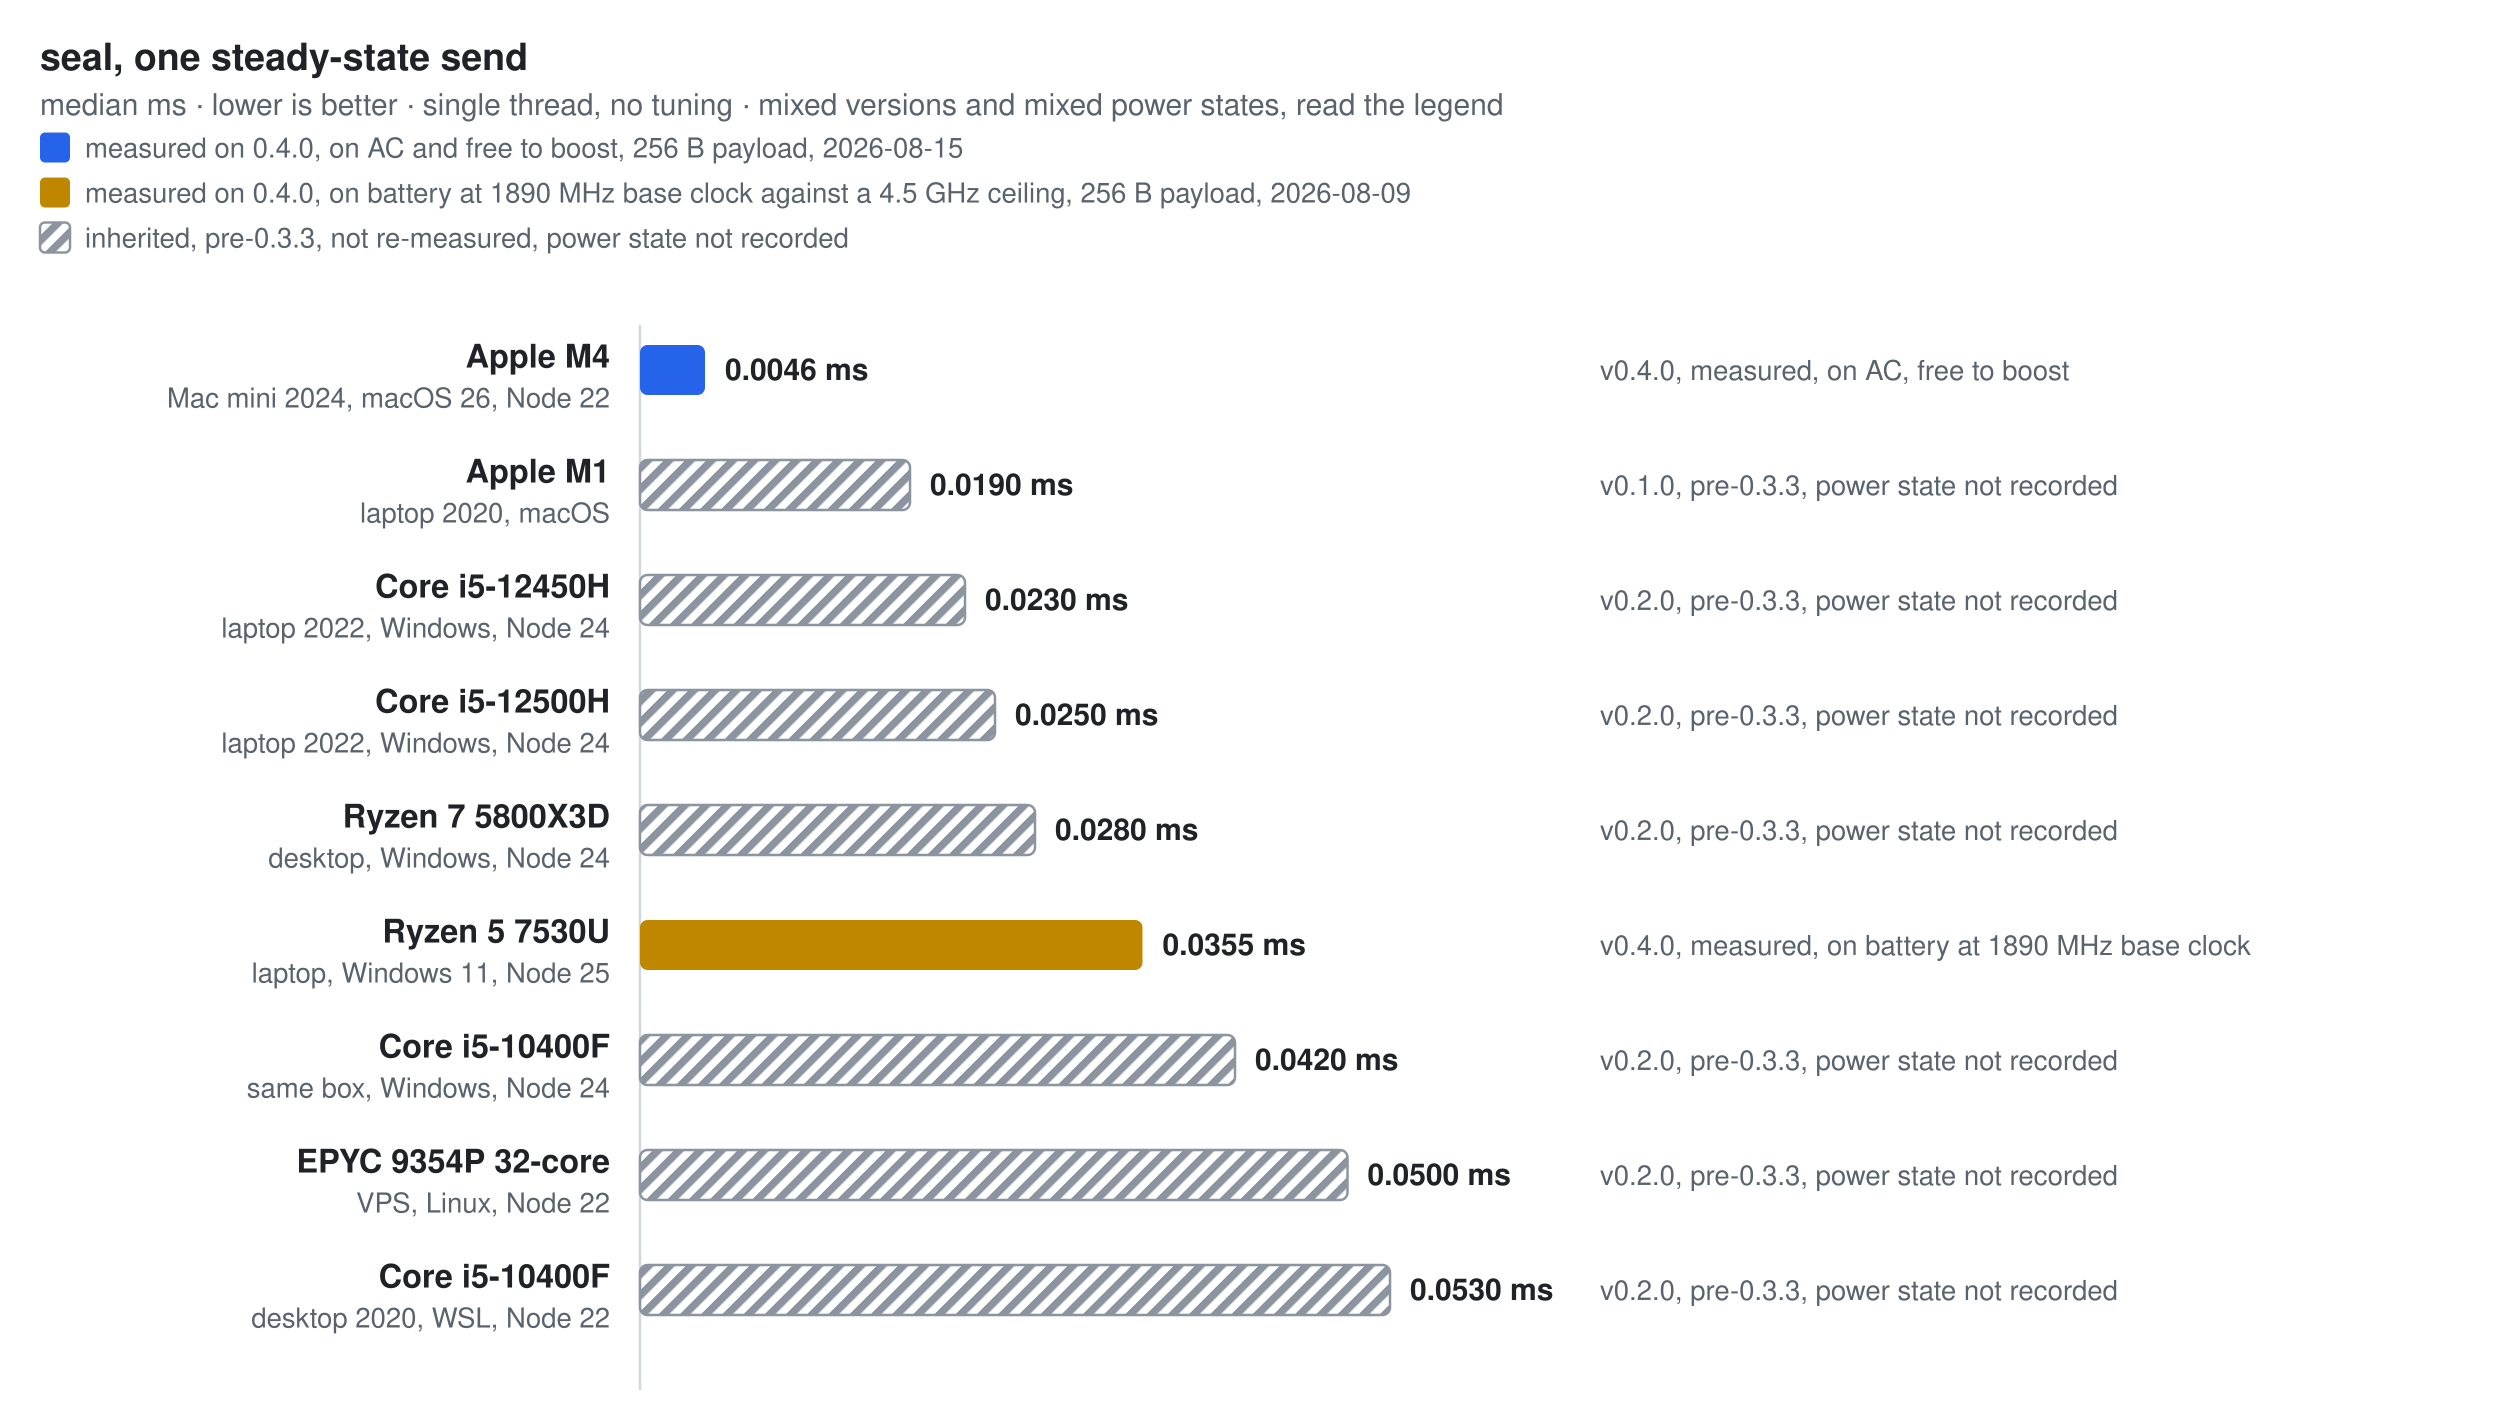
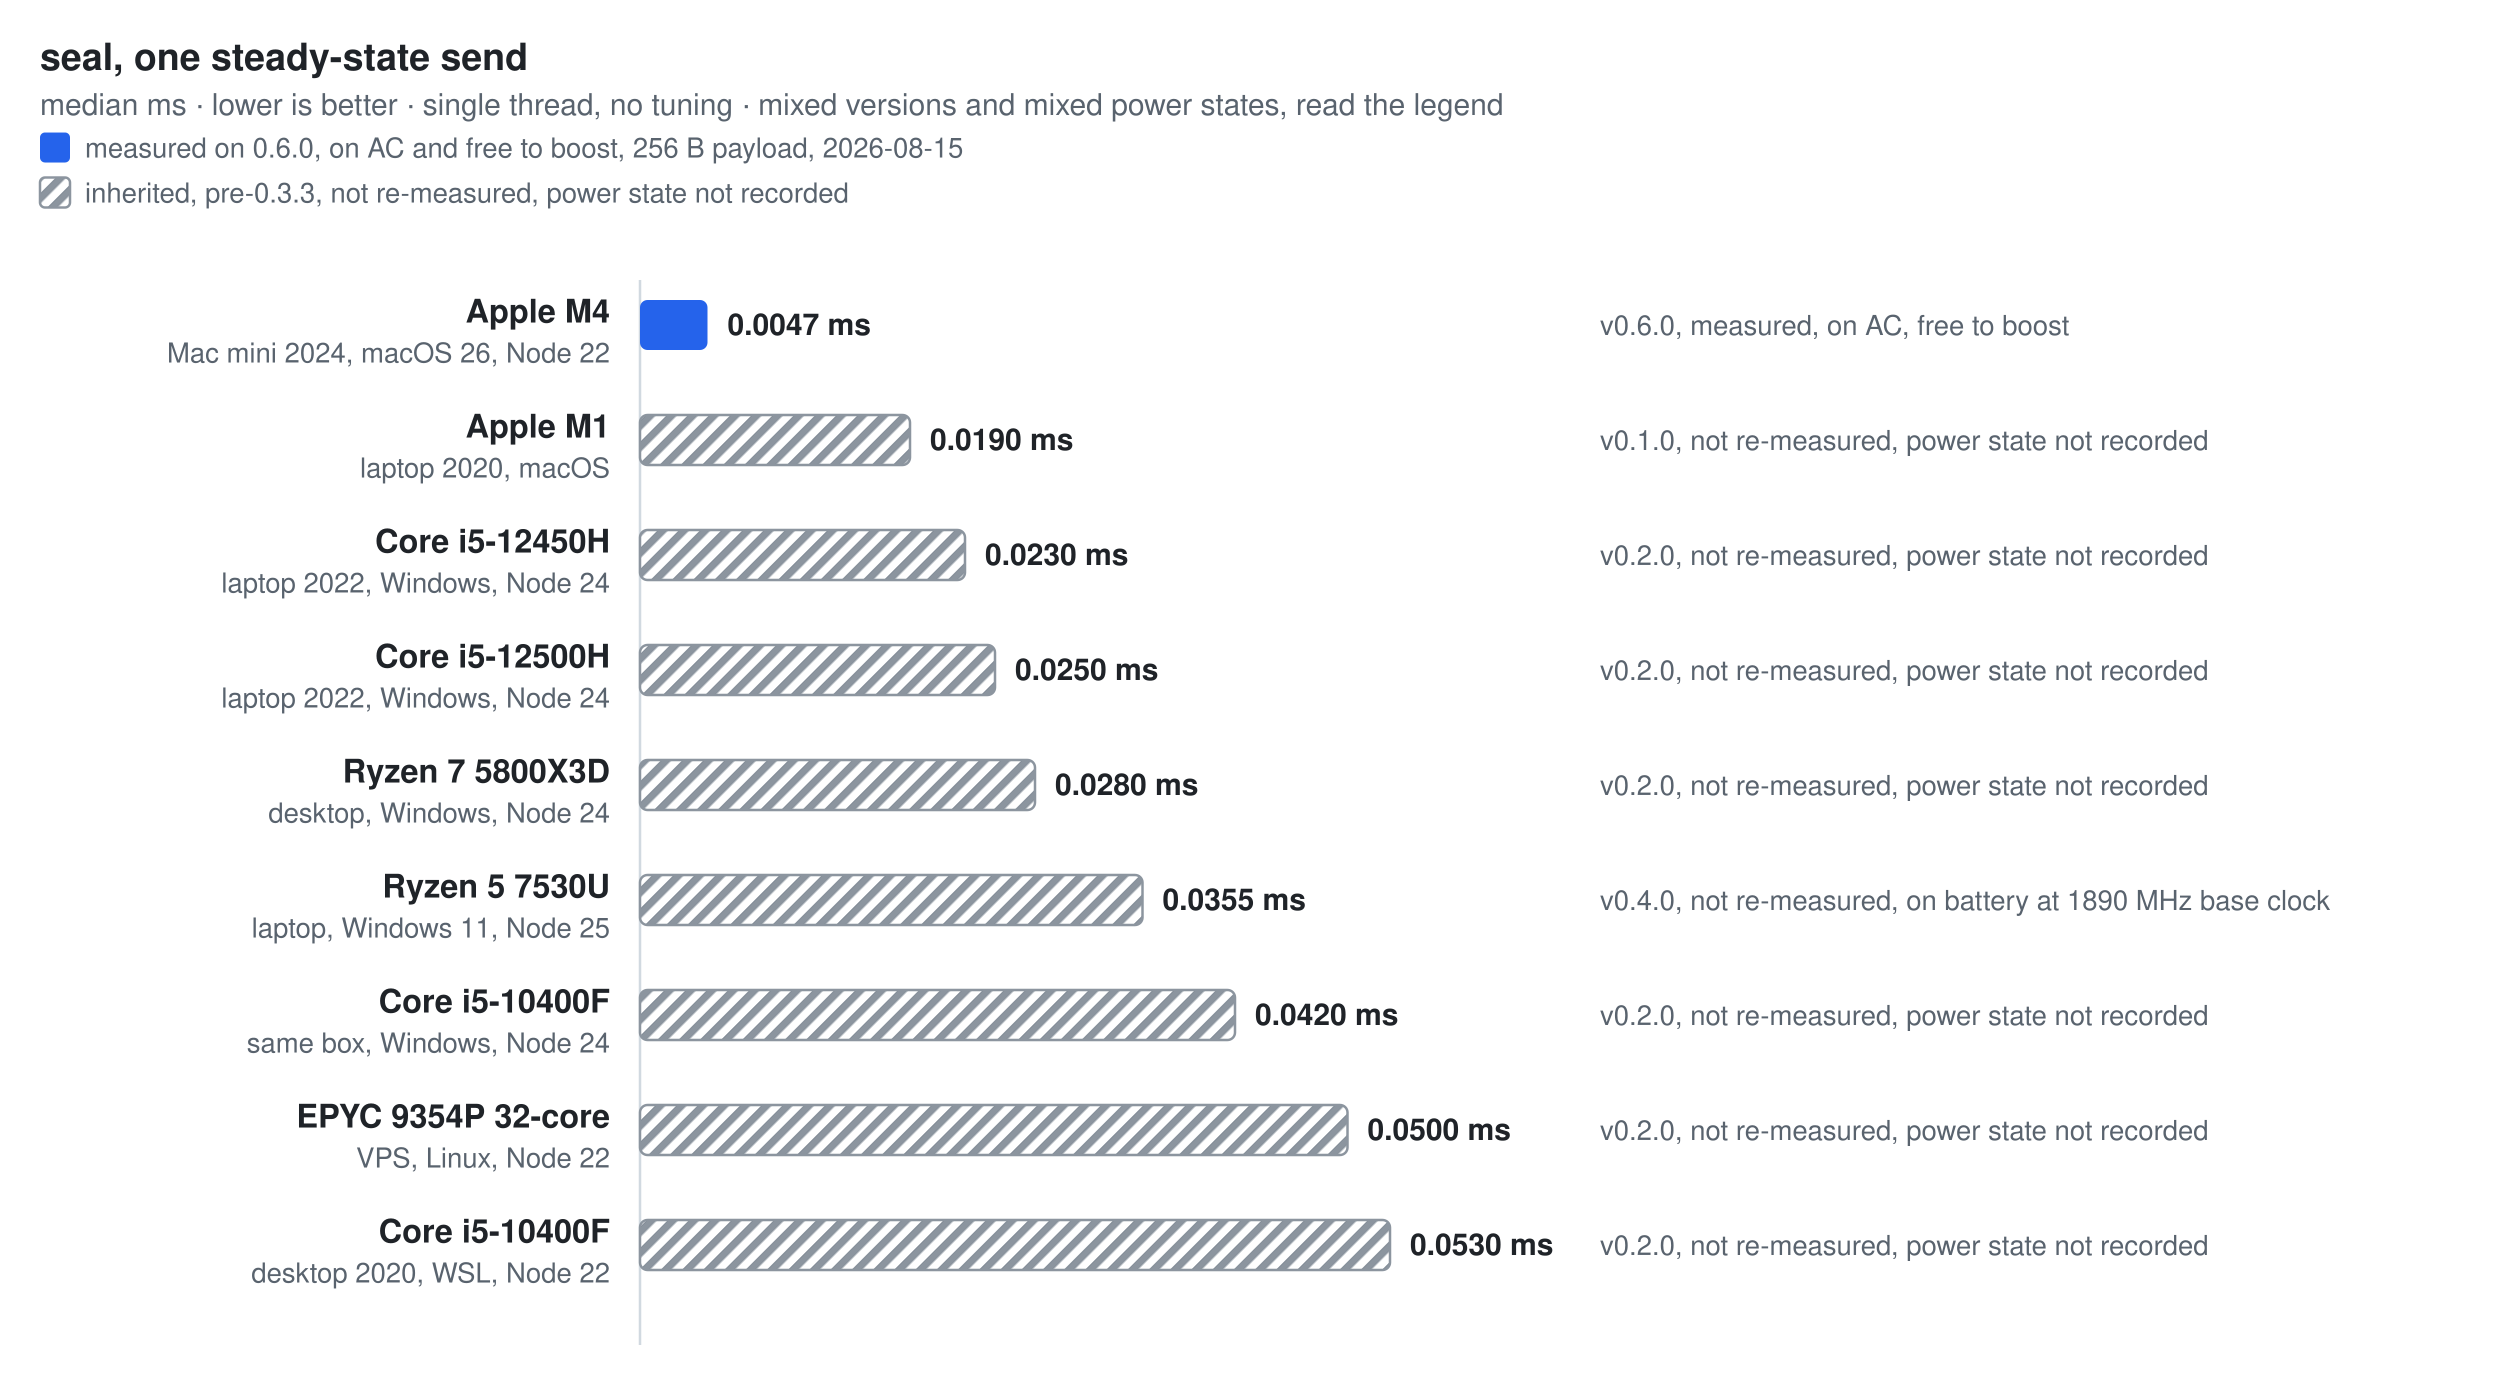
- <svg xmlns="http://www.w3.org/2000/svg" width="1000" height="568" viewBox="0 0 1000 568" role="img" aria-label="seal, one steady-state send, median ms per machine, lower is better: Apple M4 0.0046 (v0.4.0, measured, on AC, free to boost), Apple M1 0.0190 (v0.1.0, pre-0.3.3, power state not recorded), Core i5-12450H 0.0230 (v0.2.0, pre-0.3.3, power state not recorded), Core i5-12500H 0.0250 (v0.2.0, pre-0.3.3, power state not recorded), Ryzen 7 5800X3D 0.0280 (v0.2.0, pre-0.3.3, power state not recorded), Ryzen 5 7530U 0.0355 (v0.4.0, measured, on battery at 1890 MHz base clock), Core i5-10400F 0.0420 (v0.2.0, pre-0.3.3, power state not recorded), EPYC 9354P 32-core 0.0500 (v0.2.0, pre-0.3.3, power state not recorded), Core i5-10400F 0.0530 (v0.2.0, pre-0.3.3, power state not recorded). Only the Apple M4 and Ryzen 5 7530U rows are measured on 0.4.0. The inherited rows recorded neither their payload size nor their power state, so they are not directly comparable to the 256 B measured rows. The measured rows are not comparable to each other either: Apple M4 on AC, free to boost, Ryzen 5 7530U on battery at 1890 MHz base clock, so the distance between them is a power state stacked on a difference in hardware. Absolute milliseconds on the Ryzen 5 7530U row are power-state dependent: it was taken on battery at 1890 MHz base clock against a 4.5 GHz boost ceiling, so the same code on mains power is considerably quicker.">
-   <rect width="1000" height="568" fill="#ffffff" />
+ <svg xmlns="http://www.w3.org/2000/svg" width="1000" height="550" viewBox="0 0 1000 550" role="img" aria-label="seal, one steady-state send, median ms per machine, lower is better: Apple M4 0.0047 (v0.6.0, measured, on AC, free to boost), Apple M1 0.0190 (v0.1.0, not re-measured, power state not recorded), Core i5-12450H 0.0230 (v0.2.0, not re-measured, power state not recorded), Core i5-12500H 0.0250 (v0.2.0, not re-measured, power state not recorded), Ryzen 7 5800X3D 0.0280 (v0.2.0, not re-measured, power state not recorded), Ryzen 5 7530U 0.0355 (v0.4.0, not re-measured, on battery at 1890 MHz base clock), Core i5-10400F 0.0420 (v0.2.0, not re-measured, power state not recorded), EPYC 9354P 32-core 0.0500 (v0.2.0, not re-measured, power state not recorded), Core i5-10400F 0.0530 (v0.2.0, not re-measured, power state not recorded). Only the Apple M4 row is measured on 0.6.0. The inherited rows recorded neither their payload size nor their power state, so they are not directly comparable to the 256 B measured rows. Unlike the handshake, the seal path did not change in 0.6.0: signatures are a per conversation cost, not a per message one.">
+   <rect width="1000" height="550" fill="#ffffff" />
  <defs>
    <pattern id="stale" width="6" height="6" patternUnits="userSpaceOnUse" patternTransform="rotate(45)">
      <rect width="6" height="6" fill="#ffffff" />
      <rect width="3" height="6" fill="#8c959f" />
    </pattern>
  </defs>
  <text x="16" y="28" font-family="-apple-system,BlinkMacSystemFont,'Segoe UI',Helvetica,Arial,sans-serif" font-size="15" font-weight="700" fill="#1f2328">seal, one steady-state send</text>
  <text x="16" y="46" font-family="-apple-system,BlinkMacSystemFont,'Segoe UI',Helvetica,Arial,sans-serif" font-size="12" fill="#59636e">median ms · lower is better · single thread, no tuning · mixed versions and mixed power states, read the legend</text>
  <rect x="16" y="53" width="12" height="12" rx="2" fill="#2563eb" />
-   <text x="34" y="63" font-family="-apple-system,BlinkMacSystemFont,'Segoe UI',Helvetica,Arial,sans-serif" font-size="11" fill="#59636e">measured on 0.4.0, on AC and free to boost, 256 B payload, 2026-08-15</text>
-   <rect x="16" y="71" width="12" height="12" rx="2" fill="#bf8700" />
-   <text x="34" y="81" font-family="-apple-system,BlinkMacSystemFont,'Segoe UI',Helvetica,Arial,sans-serif" font-size="11" fill="#59636e">measured on 0.4.0, on battery at 1890 MHz base clock against a 4.5 GHz ceiling, 256 B payload, 2026-08-09</text>
-   <rect x="16" y="89" width="12" height="12" rx="2" fill="url(#stale)" stroke="#8c959f" stroke-width="1" />
-   <text x="34" y="99" font-family="-apple-system,BlinkMacSystemFont,'Segoe UI',Helvetica,Arial,sans-serif" font-size="11" fill="#59636e">inherited, pre-0.3.3, not re-measured, power state not recorded</text>
-   <line x1="256" y1="130" x2="256" y2="556" stroke="#d1d9e0" stroke-width="1" />
-   <text x="244" y="147" text-anchor="end" font-family="-apple-system,BlinkMacSystemFont,'Segoe UI',Helvetica,Arial,sans-serif" font-size="13" font-weight="600" fill="#1f2328">Apple M4</text>
-   <text x="244" y="163" text-anchor="end" font-family="-apple-system,BlinkMacSystemFont,'Segoe UI',Helvetica,Arial,sans-serif" font-size="11" fill="#59636e">Mac mini 2024, macOS 26, Node 22</text>
-   <rect x="256" y="138" width="26" height="20" rx="3" fill="#2563eb" />
-   <text x="290" y="152" font-family="-apple-system,BlinkMacSystemFont,'Segoe UI',Helvetica,Arial,sans-serif" font-size="12" font-weight="600" fill="#1f2328">0.0046 ms</text>
-   <text x="640" y="152" font-family="-apple-system,BlinkMacSystemFont,'Segoe UI',Helvetica,Arial,sans-serif" font-size="11" fill="#59636e">v0.4.0, measured, on AC, free to boost</text>
-   <text x="244" y="193" text-anchor="end" font-family="-apple-system,BlinkMacSystemFont,'Segoe UI',Helvetica,Arial,sans-serif" font-size="13" font-weight="600" fill="#1f2328">Apple M1</text>
-   <text x="244" y="209" text-anchor="end" font-family="-apple-system,BlinkMacSystemFont,'Segoe UI',Helvetica,Arial,sans-serif" font-size="11" fill="#59636e">laptop 2020, macOS</text>
-   <rect x="256" y="184" width="108" height="20" rx="3" fill="url(#stale)" stroke="#8c959f" stroke-width="1" />
-   <text x="372" y="198" font-family="-apple-system,BlinkMacSystemFont,'Segoe UI',Helvetica,Arial,sans-serif" font-size="12" font-weight="600" fill="#1f2328">0.0190 ms</text>
-   <text x="640" y="198" font-family="-apple-system,BlinkMacSystemFont,'Segoe UI',Helvetica,Arial,sans-serif" font-size="11" fill="#59636e">v0.1.0, pre-0.3.3, power state not recorded</text>
-   <text x="244" y="239" text-anchor="end" font-family="-apple-system,BlinkMacSystemFont,'Segoe UI',Helvetica,Arial,sans-serif" font-size="13" font-weight="600" fill="#1f2328">Core i5-12450H</text>
-   <text x="244" y="255" text-anchor="end" font-family="-apple-system,BlinkMacSystemFont,'Segoe UI',Helvetica,Arial,sans-serif" font-size="11" fill="#59636e">laptop 2022, Windows, Node 24</text>
-   <rect x="256" y="230" width="130" height="20" rx="3" fill="url(#stale)" stroke="#8c959f" stroke-width="1" />
-   <text x="394" y="244" font-family="-apple-system,BlinkMacSystemFont,'Segoe UI',Helvetica,Arial,sans-serif" font-size="12" font-weight="600" fill="#1f2328">0.0230 ms</text>
-   <text x="640" y="244" font-family="-apple-system,BlinkMacSystemFont,'Segoe UI',Helvetica,Arial,sans-serif" font-size="11" fill="#59636e">v0.2.0, pre-0.3.3, power state not recorded</text>
-   <text x="244" y="285" text-anchor="end" font-family="-apple-system,BlinkMacSystemFont,'Segoe UI',Helvetica,Arial,sans-serif" font-size="13" font-weight="600" fill="#1f2328">Core i5-12500H</text>
-   <text x="244" y="301" text-anchor="end" font-family="-apple-system,BlinkMacSystemFont,'Segoe UI',Helvetica,Arial,sans-serif" font-size="11" fill="#59636e">laptop 2022, Windows, Node 24</text>
-   <rect x="256" y="276" width="142" height="20" rx="3" fill="url(#stale)" stroke="#8c959f" stroke-width="1" />
-   <text x="406" y="290" font-family="-apple-system,BlinkMacSystemFont,'Segoe UI',Helvetica,Arial,sans-serif" font-size="12" font-weight="600" fill="#1f2328">0.0250 ms</text>
-   <text x="640" y="290" font-family="-apple-system,BlinkMacSystemFont,'Segoe UI',Helvetica,Arial,sans-serif" font-size="11" fill="#59636e">v0.2.0, pre-0.3.3, power state not recorded</text>
-   <text x="244" y="331" text-anchor="end" font-family="-apple-system,BlinkMacSystemFont,'Segoe UI',Helvetica,Arial,sans-serif" font-size="13" font-weight="600" fill="#1f2328">Ryzen 7 5800X3D</text>
-   <text x="244" y="347" text-anchor="end" font-family="-apple-system,BlinkMacSystemFont,'Segoe UI',Helvetica,Arial,sans-serif" font-size="11" fill="#59636e">desktop, Windows, Node 24</text>
-   <rect x="256" y="322" width="158" height="20" rx="3" fill="url(#stale)" stroke="#8c959f" stroke-width="1" />
-   <text x="422" y="336" font-family="-apple-system,BlinkMacSystemFont,'Segoe UI',Helvetica,Arial,sans-serif" font-size="12" font-weight="600" fill="#1f2328">0.0280 ms</text>
-   <text x="640" y="336" font-family="-apple-system,BlinkMacSystemFont,'Segoe UI',Helvetica,Arial,sans-serif" font-size="11" fill="#59636e">v0.2.0, pre-0.3.3, power state not recorded</text>
-   <text x="244" y="377" text-anchor="end" font-family="-apple-system,BlinkMacSystemFont,'Segoe UI',Helvetica,Arial,sans-serif" font-size="13" font-weight="600" fill="#1f2328">Ryzen 5 7530U</text>
-   <text x="244" y="393" text-anchor="end" font-family="-apple-system,BlinkMacSystemFont,'Segoe UI',Helvetica,Arial,sans-serif" font-size="11" fill="#59636e">laptop, Windows 11, Node 25</text>
-   <rect x="256" y="368" width="201" height="20" rx="3" fill="#bf8700" />
-   <text x="465" y="382" font-family="-apple-system,BlinkMacSystemFont,'Segoe UI',Helvetica,Arial,sans-serif" font-size="12" font-weight="600" fill="#1f2328">0.0355 ms</text>
-   <text x="640" y="382" font-family="-apple-system,BlinkMacSystemFont,'Segoe UI',Helvetica,Arial,sans-serif" font-size="11" fill="#59636e">v0.4.0, measured, on battery at 1890 MHz base clock</text>
-   <text x="244" y="423" text-anchor="end" font-family="-apple-system,BlinkMacSystemFont,'Segoe UI',Helvetica,Arial,sans-serif" font-size="13" font-weight="600" fill="#1f2328">Core i5-10400F</text>
-   <text x="244" y="439" text-anchor="end" font-family="-apple-system,BlinkMacSystemFont,'Segoe UI',Helvetica,Arial,sans-serif" font-size="11" fill="#59636e">same box, Windows, Node 24</text>
-   <rect x="256" y="414" width="238" height="20" rx="3" fill="url(#stale)" stroke="#8c959f" stroke-width="1" />
-   <text x="502" y="428" font-family="-apple-system,BlinkMacSystemFont,'Segoe UI',Helvetica,Arial,sans-serif" font-size="12" font-weight="600" fill="#1f2328">0.0420 ms</text>
-   <text x="640" y="428" font-family="-apple-system,BlinkMacSystemFont,'Segoe UI',Helvetica,Arial,sans-serif" font-size="11" fill="#59636e">v0.2.0, pre-0.3.3, power state not recorded</text>
-   <text x="244" y="469" text-anchor="end" font-family="-apple-system,BlinkMacSystemFont,'Segoe UI',Helvetica,Arial,sans-serif" font-size="13" font-weight="600" fill="#1f2328">EPYC 9354P 32-core</text>
-   <text x="244" y="485" text-anchor="end" font-family="-apple-system,BlinkMacSystemFont,'Segoe UI',Helvetica,Arial,sans-serif" font-size="11" fill="#59636e">VPS, Linux, Node 22</text>
-   <rect x="256" y="460" width="283" height="20" rx="3" fill="url(#stale)" stroke="#8c959f" stroke-width="1" />
-   <text x="547" y="474" font-family="-apple-system,BlinkMacSystemFont,'Segoe UI',Helvetica,Arial,sans-serif" font-size="12" font-weight="600" fill="#1f2328">0.0500 ms</text>
-   <text x="640" y="474" font-family="-apple-system,BlinkMacSystemFont,'Segoe UI',Helvetica,Arial,sans-serif" font-size="11" fill="#59636e">v0.2.0, pre-0.3.3, power state not recorded</text>
-   <text x="244" y="515" text-anchor="end" font-family="-apple-system,BlinkMacSystemFont,'Segoe UI',Helvetica,Arial,sans-serif" font-size="13" font-weight="600" fill="#1f2328">Core i5-10400F</text>
-   <text x="244" y="531" text-anchor="end" font-family="-apple-system,BlinkMacSystemFont,'Segoe UI',Helvetica,Arial,sans-serif" font-size="11" fill="#59636e">desktop 2020, WSL, Node 22</text>
-   <rect x="256" y="506" width="300" height="20" rx="3" fill="url(#stale)" stroke="#8c959f" stroke-width="1" />
-   <text x="564" y="520" font-family="-apple-system,BlinkMacSystemFont,'Segoe UI',Helvetica,Arial,sans-serif" font-size="12" font-weight="600" fill="#1f2328">0.0530 ms</text>
-   <text x="640" y="520" font-family="-apple-system,BlinkMacSystemFont,'Segoe UI',Helvetica,Arial,sans-serif" font-size="11" fill="#59636e">v0.2.0, pre-0.3.3, power state not recorded</text>
+   <text x="34" y="63" font-family="-apple-system,BlinkMacSystemFont,'Segoe UI',Helvetica,Arial,sans-serif" font-size="11" fill="#59636e">measured on 0.6.0, on AC and free to boost, 256 B payload, 2026-08-15</text>
+   <rect x="16" y="71" width="12" height="12" rx="2" fill="url(#stale)" stroke="#8c959f" stroke-width="1" />
+   <text x="34" y="81" font-family="-apple-system,BlinkMacSystemFont,'Segoe UI',Helvetica,Arial,sans-serif" font-size="11" fill="#59636e">inherited, pre-0.3.3, not re-measured, power state not recorded</text>
+   <line x1="256" y1="112" x2="256" y2="538" stroke="#d1d9e0" stroke-width="1" />
+   <text x="244" y="129" text-anchor="end" font-family="-apple-system,BlinkMacSystemFont,'Segoe UI',Helvetica,Arial,sans-serif" font-size="13" font-weight="600" fill="#1f2328">Apple M4</text>
+   <text x="244" y="145" text-anchor="end" font-family="-apple-system,BlinkMacSystemFont,'Segoe UI',Helvetica,Arial,sans-serif" font-size="11" fill="#59636e">Mac mini 2024, macOS 26, Node 22</text>
+   <rect x="256" y="120" width="27" height="20" rx="3" fill="#2563eb" />
+   <text x="291" y="134" font-family="-apple-system,BlinkMacSystemFont,'Segoe UI',Helvetica,Arial,sans-serif" font-size="12" font-weight="600" fill="#1f2328">0.0047 ms</text>
+   <text x="640" y="134" font-family="-apple-system,BlinkMacSystemFont,'Segoe UI',Helvetica,Arial,sans-serif" font-size="11" fill="#59636e">v0.6.0, measured, on AC, free to boost</text>
+   <text x="244" y="175" text-anchor="end" font-family="-apple-system,BlinkMacSystemFont,'Segoe UI',Helvetica,Arial,sans-serif" font-size="13" font-weight="600" fill="#1f2328">Apple M1</text>
+   <text x="244" y="191" text-anchor="end" font-family="-apple-system,BlinkMacSystemFont,'Segoe UI',Helvetica,Arial,sans-serif" font-size="11" fill="#59636e">laptop 2020, macOS</text>
+   <rect x="256" y="166" width="108" height="20" rx="3" fill="url(#stale)" stroke="#8c959f" stroke-width="1" />
+   <text x="372" y="180" font-family="-apple-system,BlinkMacSystemFont,'Segoe UI',Helvetica,Arial,sans-serif" font-size="12" font-weight="600" fill="#1f2328">0.0190 ms</text>
+   <text x="640" y="180" font-family="-apple-system,BlinkMacSystemFont,'Segoe UI',Helvetica,Arial,sans-serif" font-size="11" fill="#59636e">v0.1.0, not re-measured, power state not recorded</text>
+   <text x="244" y="221" text-anchor="end" font-family="-apple-system,BlinkMacSystemFont,'Segoe UI',Helvetica,Arial,sans-serif" font-size="13" font-weight="600" fill="#1f2328">Core i5-12450H</text>
+   <text x="244" y="237" text-anchor="end" font-family="-apple-system,BlinkMacSystemFont,'Segoe UI',Helvetica,Arial,sans-serif" font-size="11" fill="#59636e">laptop 2022, Windows, Node 24</text>
+   <rect x="256" y="212" width="130" height="20" rx="3" fill="url(#stale)" stroke="#8c959f" stroke-width="1" />
+   <text x="394" y="226" font-family="-apple-system,BlinkMacSystemFont,'Segoe UI',Helvetica,Arial,sans-serif" font-size="12" font-weight="600" fill="#1f2328">0.0230 ms</text>
+   <text x="640" y="226" font-family="-apple-system,BlinkMacSystemFont,'Segoe UI',Helvetica,Arial,sans-serif" font-size="11" fill="#59636e">v0.2.0, not re-measured, power state not recorded</text>
+   <text x="244" y="267" text-anchor="end" font-family="-apple-system,BlinkMacSystemFont,'Segoe UI',Helvetica,Arial,sans-serif" font-size="13" font-weight="600" fill="#1f2328">Core i5-12500H</text>
+   <text x="244" y="283" text-anchor="end" font-family="-apple-system,BlinkMacSystemFont,'Segoe UI',Helvetica,Arial,sans-serif" font-size="11" fill="#59636e">laptop 2022, Windows, Node 24</text>
+   <rect x="256" y="258" width="142" height="20" rx="3" fill="url(#stale)" stroke="#8c959f" stroke-width="1" />
+   <text x="406" y="272" font-family="-apple-system,BlinkMacSystemFont,'Segoe UI',Helvetica,Arial,sans-serif" font-size="12" font-weight="600" fill="#1f2328">0.0250 ms</text>
+   <text x="640" y="272" font-family="-apple-system,BlinkMacSystemFont,'Segoe UI',Helvetica,Arial,sans-serif" font-size="11" fill="#59636e">v0.2.0, not re-measured, power state not recorded</text>
+   <text x="244" y="313" text-anchor="end" font-family="-apple-system,BlinkMacSystemFont,'Segoe UI',Helvetica,Arial,sans-serif" font-size="13" font-weight="600" fill="#1f2328">Ryzen 7 5800X3D</text>
+   <text x="244" y="329" text-anchor="end" font-family="-apple-system,BlinkMacSystemFont,'Segoe UI',Helvetica,Arial,sans-serif" font-size="11" fill="#59636e">desktop, Windows, Node 24</text>
+   <rect x="256" y="304" width="158" height="20" rx="3" fill="url(#stale)" stroke="#8c959f" stroke-width="1" />
+   <text x="422" y="318" font-family="-apple-system,BlinkMacSystemFont,'Segoe UI',Helvetica,Arial,sans-serif" font-size="12" font-weight="600" fill="#1f2328">0.0280 ms</text>
+   <text x="640" y="318" font-family="-apple-system,BlinkMacSystemFont,'Segoe UI',Helvetica,Arial,sans-serif" font-size="11" fill="#59636e">v0.2.0, not re-measured, power state not recorded</text>
+   <text x="244" y="359" text-anchor="end" font-family="-apple-system,BlinkMacSystemFont,'Segoe UI',Helvetica,Arial,sans-serif" font-size="13" font-weight="600" fill="#1f2328">Ryzen 5 7530U</text>
+   <text x="244" y="375" text-anchor="end" font-family="-apple-system,BlinkMacSystemFont,'Segoe UI',Helvetica,Arial,sans-serif" font-size="11" fill="#59636e">laptop, Windows 11, Node 25</text>
+   <rect x="256" y="350" width="201" height="20" rx="3" fill="url(#stale)" stroke="#8c959f" stroke-width="1" />
+   <text x="465" y="364" font-family="-apple-system,BlinkMacSystemFont,'Segoe UI',Helvetica,Arial,sans-serif" font-size="12" font-weight="600" fill="#1f2328">0.0355 ms</text>
+   <text x="640" y="364" font-family="-apple-system,BlinkMacSystemFont,'Segoe UI',Helvetica,Arial,sans-serif" font-size="11" fill="#59636e">v0.4.0, not re-measured, on battery at 1890 MHz base clock</text>
+   <text x="244" y="405" text-anchor="end" font-family="-apple-system,BlinkMacSystemFont,'Segoe UI',Helvetica,Arial,sans-serif" font-size="13" font-weight="600" fill="#1f2328">Core i5-10400F</text>
+   <text x="244" y="421" text-anchor="end" font-family="-apple-system,BlinkMacSystemFont,'Segoe UI',Helvetica,Arial,sans-serif" font-size="11" fill="#59636e">same box, Windows, Node 24</text>
+   <rect x="256" y="396" width="238" height="20" rx="3" fill="url(#stale)" stroke="#8c959f" stroke-width="1" />
+   <text x="502" y="410" font-family="-apple-system,BlinkMacSystemFont,'Segoe UI',Helvetica,Arial,sans-serif" font-size="12" font-weight="600" fill="#1f2328">0.0420 ms</text>
+   <text x="640" y="410" font-family="-apple-system,BlinkMacSystemFont,'Segoe UI',Helvetica,Arial,sans-serif" font-size="11" fill="#59636e">v0.2.0, not re-measured, power state not recorded</text>
+   <text x="244" y="451" text-anchor="end" font-family="-apple-system,BlinkMacSystemFont,'Segoe UI',Helvetica,Arial,sans-serif" font-size="13" font-weight="600" fill="#1f2328">EPYC 9354P 32-core</text>
+   <text x="244" y="467" text-anchor="end" font-family="-apple-system,BlinkMacSystemFont,'Segoe UI',Helvetica,Arial,sans-serif" font-size="11" fill="#59636e">VPS, Linux, Node 22</text>
+   <rect x="256" y="442" width="283" height="20" rx="3" fill="url(#stale)" stroke="#8c959f" stroke-width="1" />
+   <text x="547" y="456" font-family="-apple-system,BlinkMacSystemFont,'Segoe UI',Helvetica,Arial,sans-serif" font-size="12" font-weight="600" fill="#1f2328">0.0500 ms</text>
+   <text x="640" y="456" font-family="-apple-system,BlinkMacSystemFont,'Segoe UI',Helvetica,Arial,sans-serif" font-size="11" fill="#59636e">v0.2.0, not re-measured, power state not recorded</text>
+   <text x="244" y="497" text-anchor="end" font-family="-apple-system,BlinkMacSystemFont,'Segoe UI',Helvetica,Arial,sans-serif" font-size="13" font-weight="600" fill="#1f2328">Core i5-10400F</text>
+   <text x="244" y="513" text-anchor="end" font-family="-apple-system,BlinkMacSystemFont,'Segoe UI',Helvetica,Arial,sans-serif" font-size="11" fill="#59636e">desktop 2020, WSL, Node 22</text>
+   <rect x="256" y="488" width="300" height="20" rx="3" fill="url(#stale)" stroke="#8c959f" stroke-width="1" />
+   <text x="564" y="502" font-family="-apple-system,BlinkMacSystemFont,'Segoe UI',Helvetica,Arial,sans-serif" font-size="12" font-weight="600" fill="#1f2328">0.0530 ms</text>
+   <text x="640" y="502" font-family="-apple-system,BlinkMacSystemFont,'Segoe UI',Helvetica,Arial,sans-serif" font-size="11" fill="#59636e">v0.2.0, not re-measured, power state not recorded</text>
</svg>
